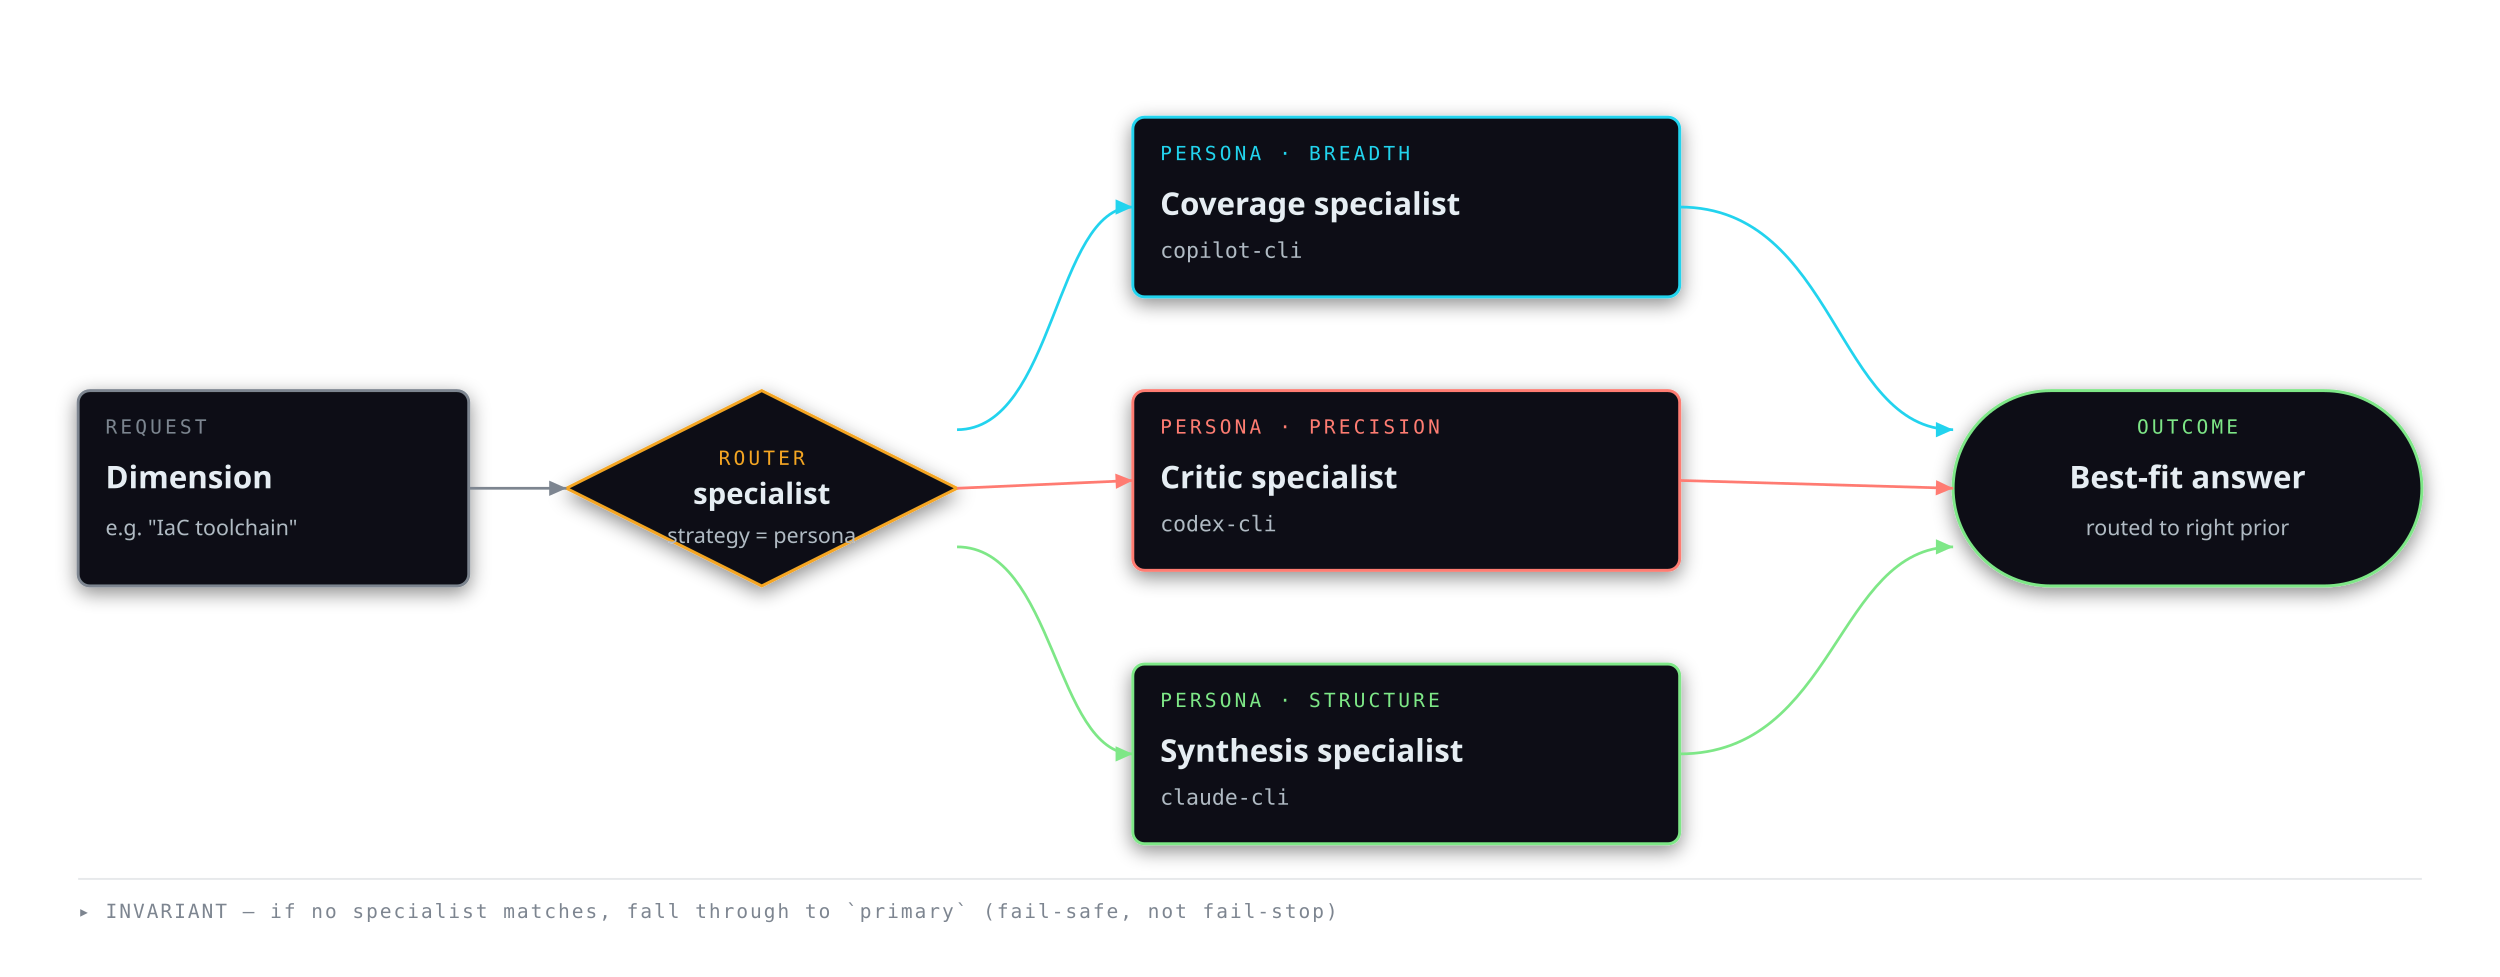
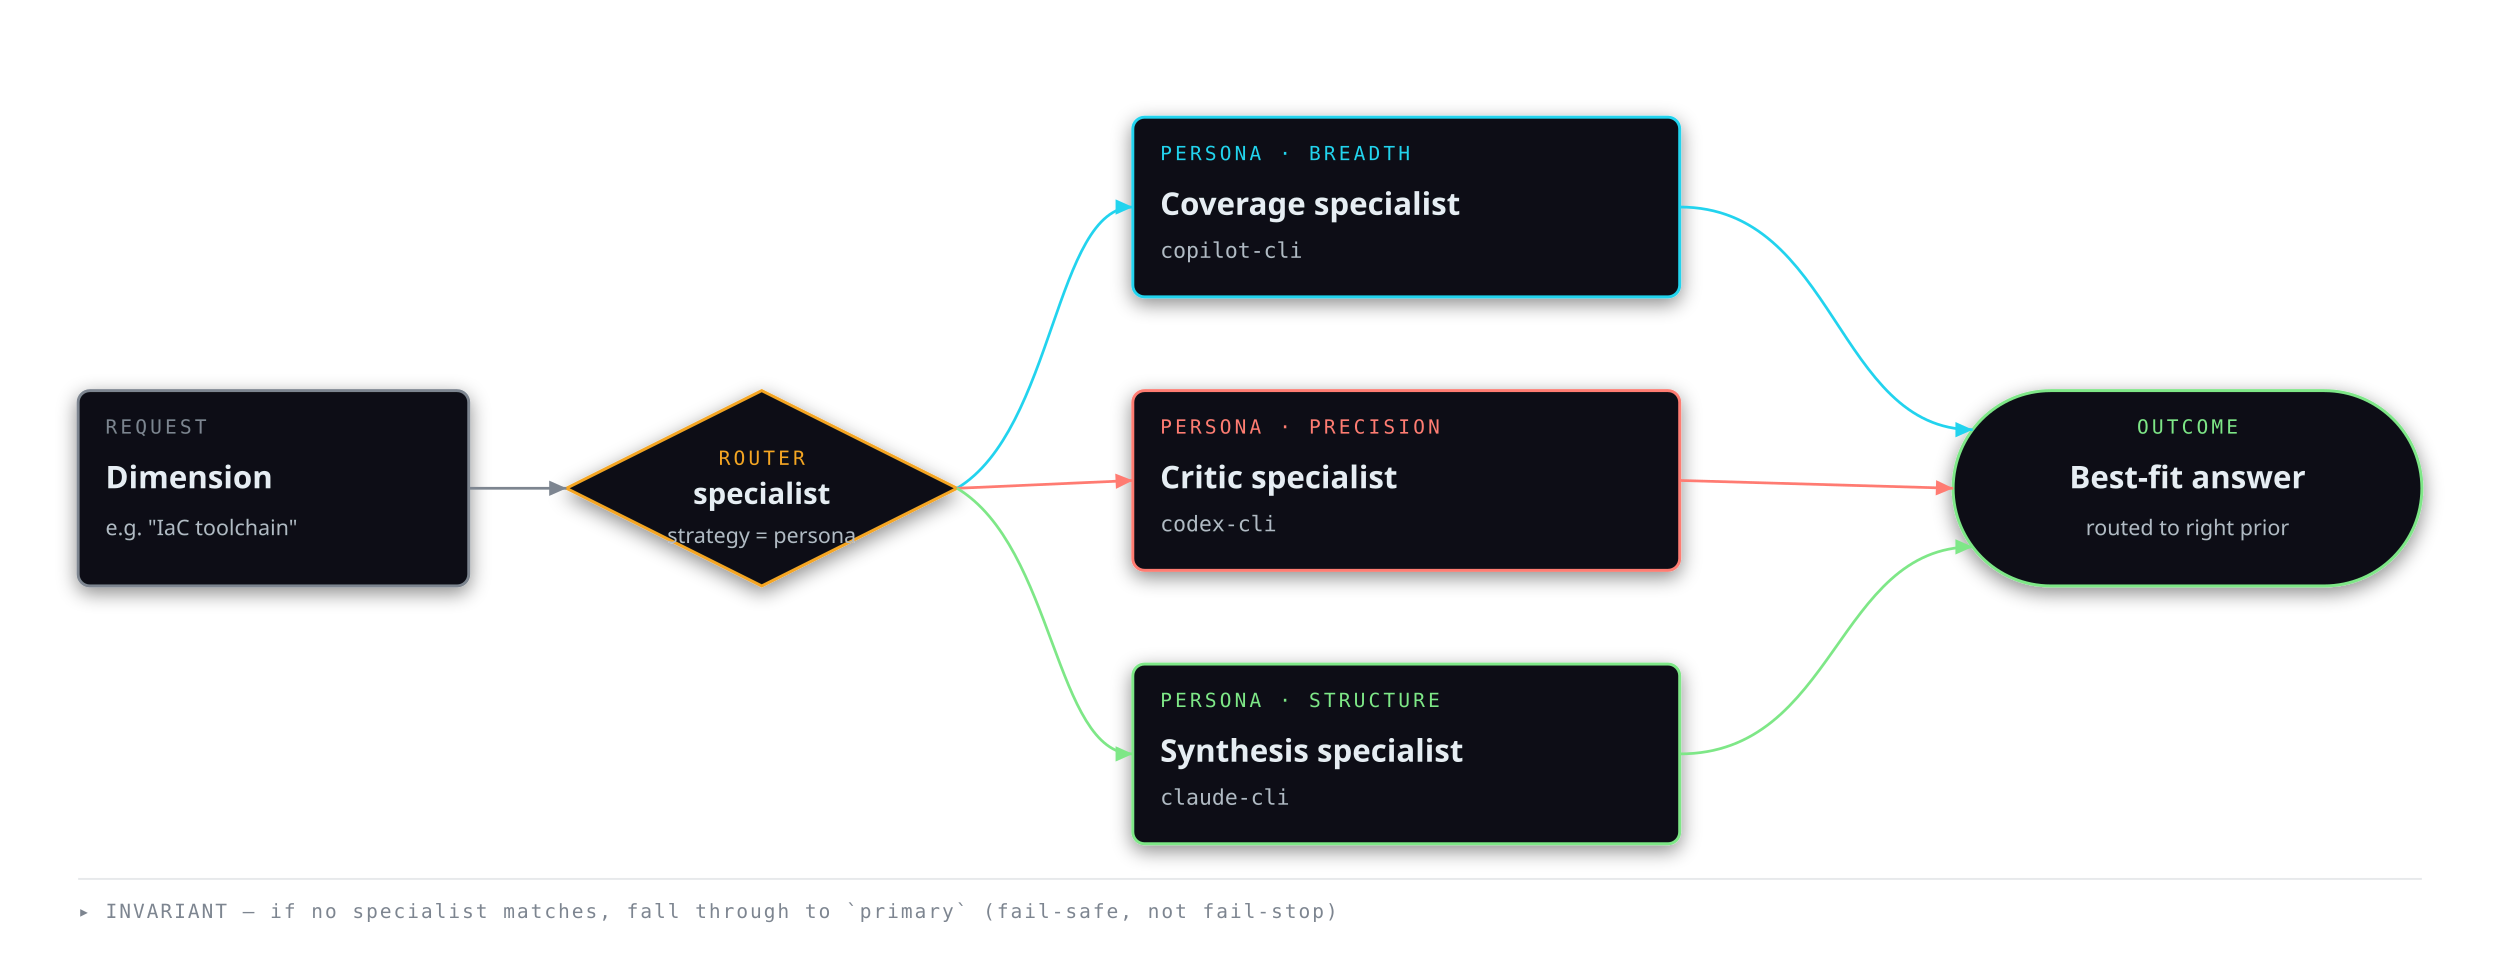
<svg xmlns="http://www.w3.org/2000/svg" viewBox="0 0 1280 500" font-family="Geist, system-ui, sans-serif" font-size="13" fill="none">
  <defs>
    <marker id="ah-mute" viewBox="0 0 10 10" refX="9" refY="5" markerWidth="7" markerHeight="7" orient="auto-start-reverse">
      <path d="M0,1 L9,5 L0,9 z" fill="#7d8590" />
    </marker>
    <marker id="ah-amber" viewBox="0 0 10 10" refX="9" refY="5" markerWidth="7" markerHeight="7" orient="auto-start-reverse">
      <path d="M0,1 L9,5 L0,9 z" fill="#f5a524" />
    </marker>
    <marker id="ah-cyan" viewBox="0 0 10 10" refX="9" refY="5" markerWidth="7" markerHeight="7" orient="auto-start-reverse">
      <path d="M0,1 L9,5 L0,9 z" fill="#22d3ee" />
    </marker>
    <marker id="ah-warn" viewBox="0 0 10 10" refX="9" refY="5" markerWidth="7" markerHeight="7" orient="auto-start-reverse">
      <path d="M0,1 L9,5 L0,9 z" fill="#ff7b72" />
    </marker>
    <marker id="ah-green" viewBox="0 0 10 10" refX="9" refY="5" markerWidth="7" markerHeight="7" orient="auto-start-reverse">
      <path d="M0,1 L9,5 L0,9 z" fill="#7ee787" />
    </marker>
    <filter id="node-shadow" x="-20%" y="-20%" width="140%" height="140%">
      <feDropShadow dx="0" dy="3" stdDeviation="5" flood-color="#000" flood-opacity="0.45" />
    </filter>
  </defs>
  <g transform="translate(40 200)" filter="url(#node-shadow)">
    <rect width="200" height="100" rx="6" fill="#0d1117" stroke="#7d8590" stroke-width="1.5" />
    <text x="14" y="22" font-family="JetBrains Mono, monospace" font-size="10" fill="#7d8590" letter-spacing="1.6">REQUEST</text>
    <text x="14" y="50" font-size="16" font-weight="600" fill="#e6edf3">Dimension</text>
    <text x="14" y="74" font-size="11" fill="#b1bac4">e.g. "IaC toolchain"</text>
  </g>
  <g transform="translate(290 200)" filter="url(#node-shadow)">
    <polygon points="100,0 200,50 100,100 0,50" fill="#0d1117" stroke="#f5a524" stroke-width="1.5" />
    <text x="100" y="38" font-family="JetBrains Mono, monospace" font-size="10" fill="#f5a524" text-anchor="middle" letter-spacing="1.6">ROUTER</text>
    <text x="100" y="58" font-size="15" font-weight="600" fill="#e6edf3" text-anchor="middle">specialist</text>
    <text x="100" y="78" font-size="11" fill="#b1bac4" text-anchor="middle">strategy = persona</text>
  </g>
  <g transform="translate(580 60)" filter="url(#node-shadow)">
    <rect width="280" height="92" rx="6" fill="#0d1117" stroke="#22d3ee" stroke-width="1.5" />
    <text x="14" y="22" font-family="JetBrains Mono, monospace" font-size="10" fill="#22d3ee" letter-spacing="1.6">PERSONA · BREADTH</text>
    <text x="14" y="50" font-size="16" font-weight="600" fill="#e6edf3">Coverage specialist</text>
    <text x="14" y="72" font-family="JetBrains Mono, monospace" font-size="11" fill="#b1bac4">copilot-cli</text>
  </g>
  <g transform="translate(580 200)" filter="url(#node-shadow)">
    <rect width="280" height="92" rx="6" fill="#0d1117" stroke="#ff7b72" stroke-width="1.5" />
    <text x="14" y="22" font-family="JetBrains Mono, monospace" font-size="10" fill="#ff7b72" letter-spacing="1.6">PERSONA · PRECISION</text>
    <text x="14" y="50" font-size="16" font-weight="600" fill="#e6edf3">Critic specialist</text>
    <text x="14" y="72" font-family="JetBrains Mono, monospace" font-size="11" fill="#b1bac4">codex-cli</text>
  </g>
  <g transform="translate(580 340)" filter="url(#node-shadow)">
    <rect width="280" height="92" rx="6" fill="#0d1117" stroke="#7ee787" stroke-width="1.5" />
    <text x="14" y="22" font-family="JetBrains Mono, monospace" font-size="10" fill="#7ee787" letter-spacing="1.6">PERSONA · STRUCTURE</text>
    <text x="14" y="50" font-size="16" font-weight="600" fill="#e6edf3">Synthesis specialist</text>
    <text x="14" y="72" font-family="JetBrains Mono, monospace" font-size="11" fill="#b1bac4">claude-cli</text>
  </g>
  <g transform="translate(1000 200)" filter="url(#node-shadow)">
    <rect width="240" height="100" rx="50" fill="#0d1117" stroke="#7ee787" stroke-width="1.5" />
    <text x="120" y="22" font-family="JetBrains Mono, monospace" font-size="10" fill="#7ee787" text-anchor="middle" letter-spacing="1.6">OUTCOME</text>
    <text x="120" y="50" font-size="16" font-weight="600" fill="#e6edf3" text-anchor="middle">Best-fit answer</text>
    <text x="120" y="74" font-size="11" fill="#b1bac4" text-anchor="middle">routed to right prior</text>
  </g>
  <path stroke="#7d8590" stroke-width="1.4" fill="none" d="M 240 250 L 290 250" marker-end="url(#ah-mute)" />
-   <path stroke="#22d3ee" stroke-width="1.4" fill="none" d="M 490 220 C 540 220, 540 106, 580 106" marker-end="url(#ah-cyan)" />
+   <path stroke="#22d3ee" stroke-width="1.4" fill="none" d="M 490 250 C 540 220, 540 106, 580 106" marker-end="url(#ah-cyan)" />
  <path stroke="#ff7b72" stroke-width="1.4" fill="none" d="M 490 250 L 580 246" marker-end="url(#ah-warn)" />
-   <path stroke="#7ee787" stroke-width="1.4" fill="none" d="M 490 280 C 540 280, 540 386, 580 386" marker-end="url(#ah-green)" />
-   <path stroke="#22d3ee" stroke-width="1.4" fill="none" d="M 860 106 C 940 106, 940 220, 1000 220" marker-end="url(#ah-cyan)" />
+   <path stroke="#7ee787" stroke-width="1.4" fill="none" d="M 490 250 C 540 280, 540 386, 580 386" marker-end="url(#ah-green)" />
+   <path stroke="#22d3ee" stroke-width="1.4" fill="none" d="M 860 106 C 940 106, 940 220, 1010 220" marker-end="url(#ah-cyan)" />
  <path stroke="#ff7b72" stroke-width="1.4" fill="none" d="M 860 246 L 1000 250" marker-end="url(#ah-warn)" />
-   <path stroke="#7ee787" stroke-width="1.4" fill="none" d="M 860 386 C 940 386, 940 280, 1000 280" marker-end="url(#ah-green)" />
+   <path stroke="#7ee787" stroke-width="1.4" fill="none" d="M 860 386 C 940 386, 940 280, 1010 280" marker-end="url(#ah-green)" />
  <g transform="translate(40 450)" font-family="JetBrains Mono, monospace" font-size="10" fill="#7d8590" letter-spacing="1">
    <line x1="0" y1="0" x2="1200" y2="0" stroke="#7d8590" stroke-opacity="0.18" />
    <text x="0" y="20">▸ INVARIANT — if no specialist matches, fall through to `primary` (fail-safe, not fail-stop)</text>
  </g>
</svg>
